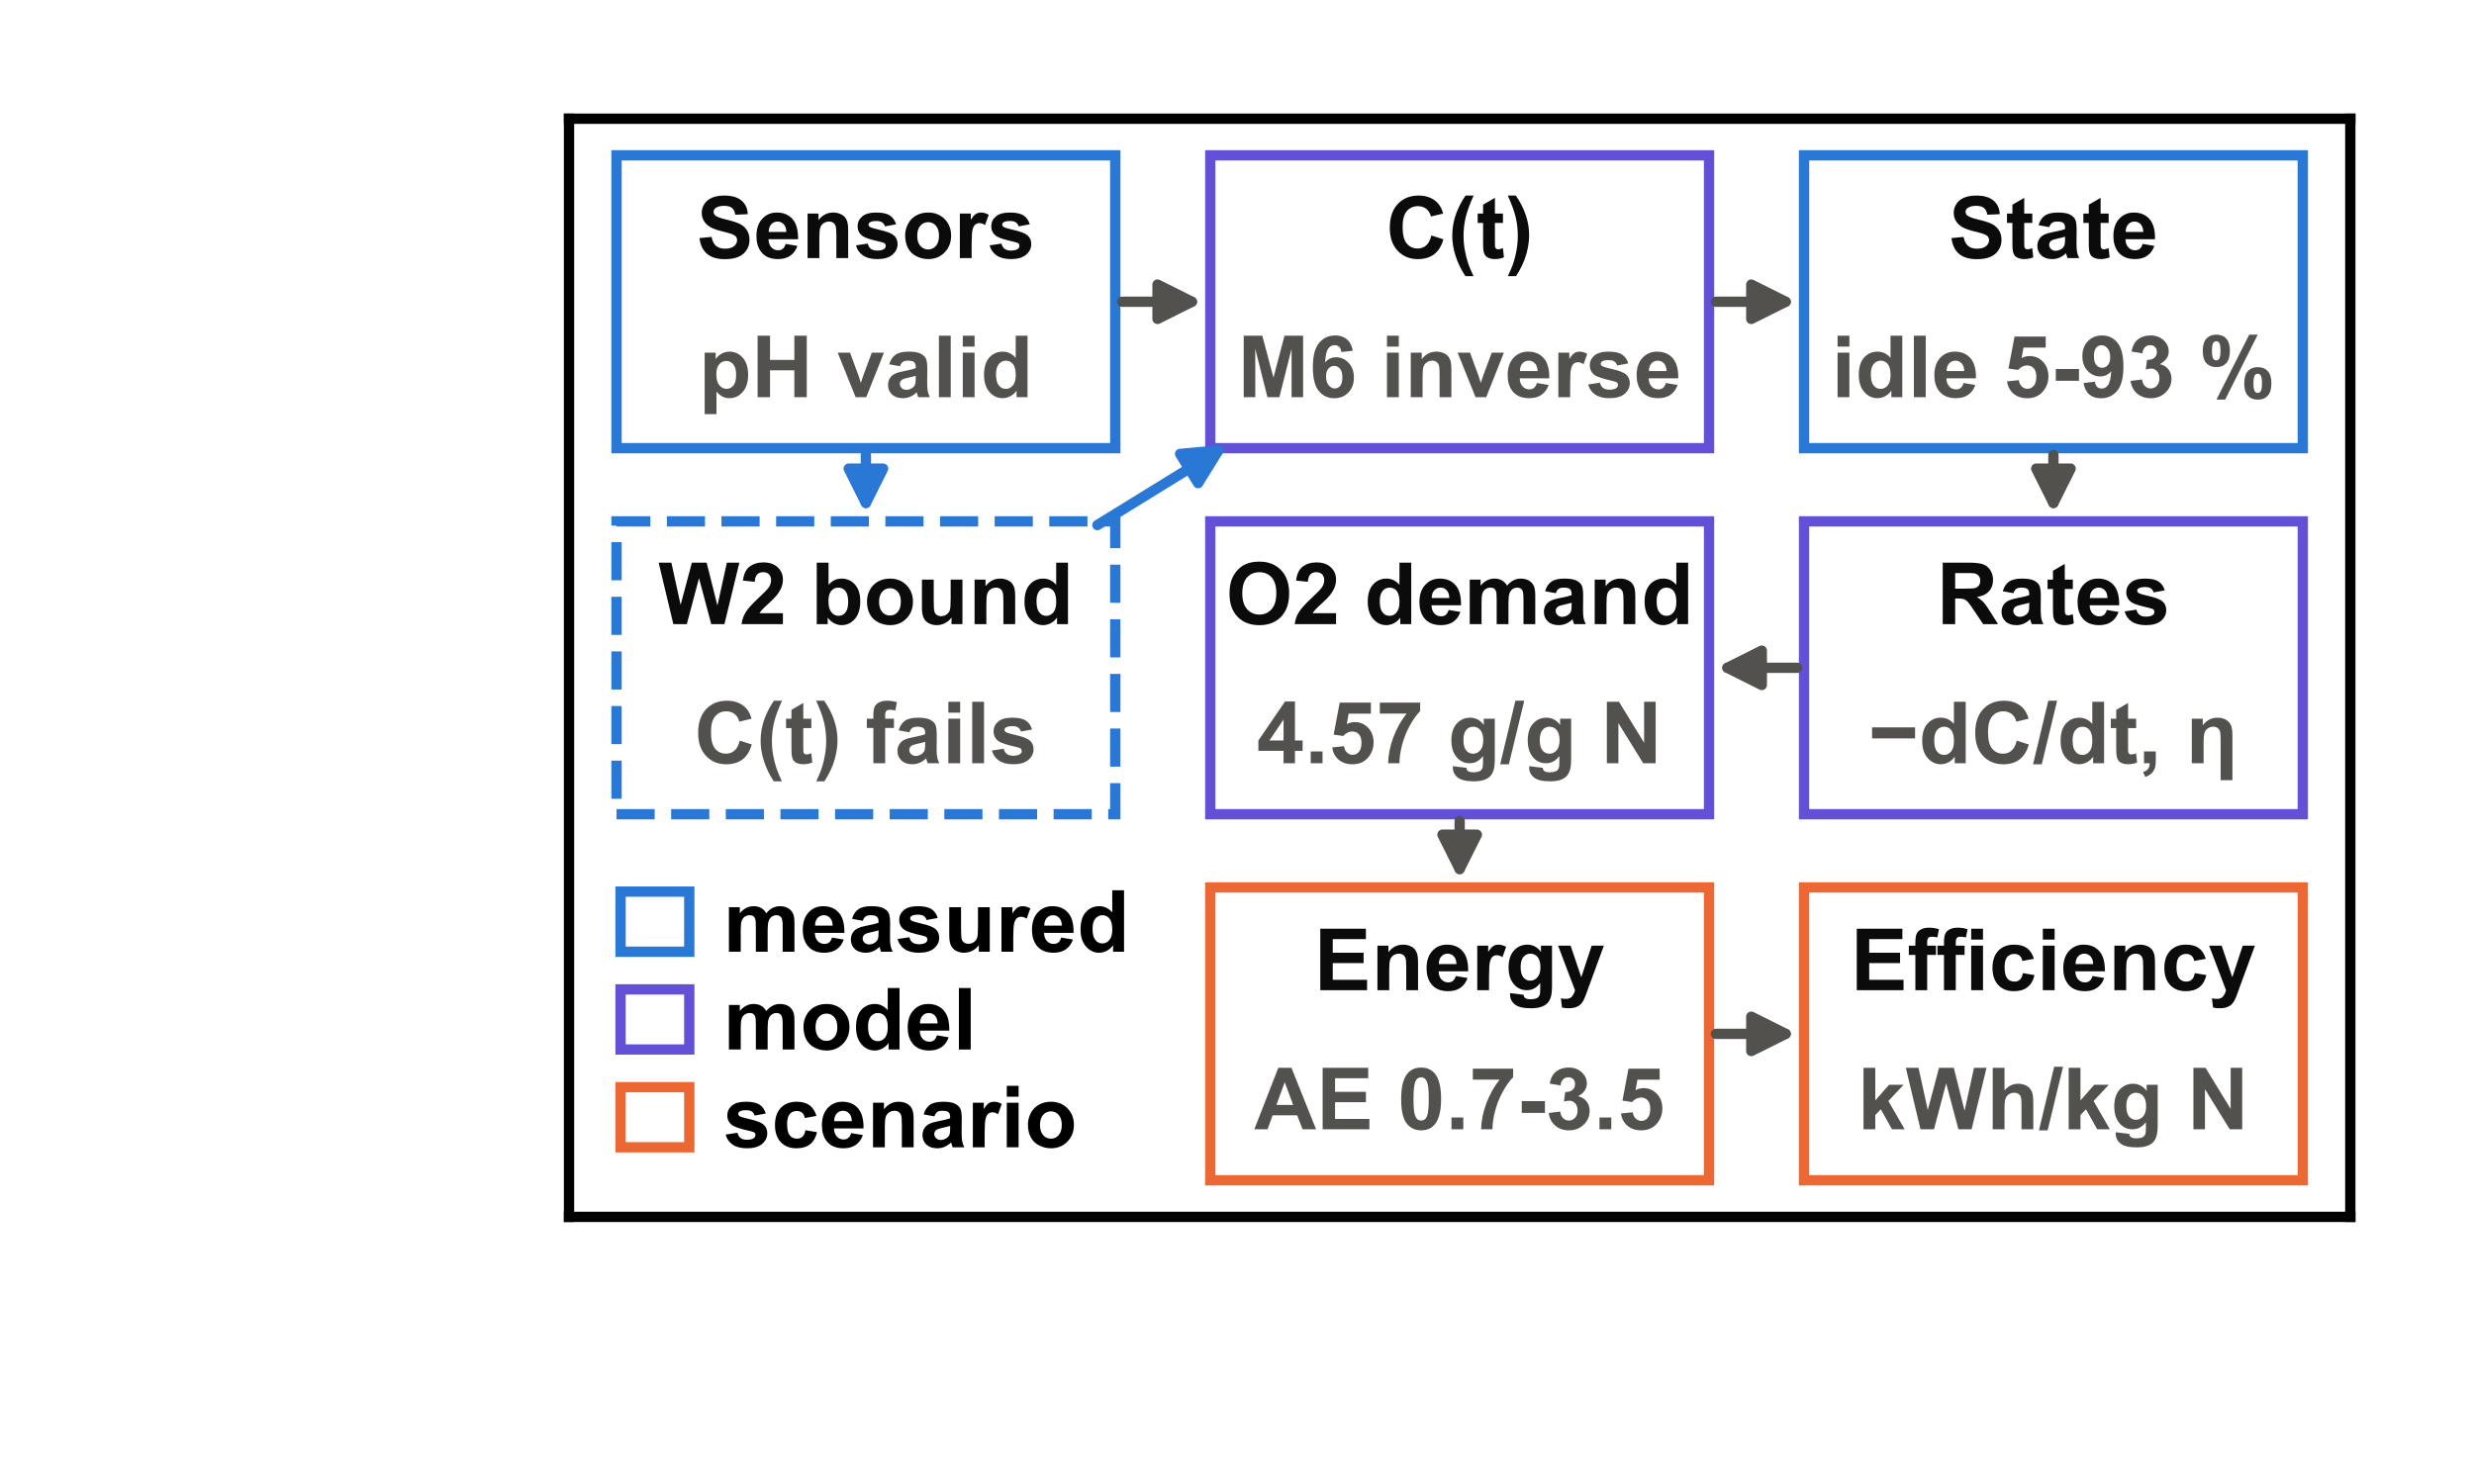
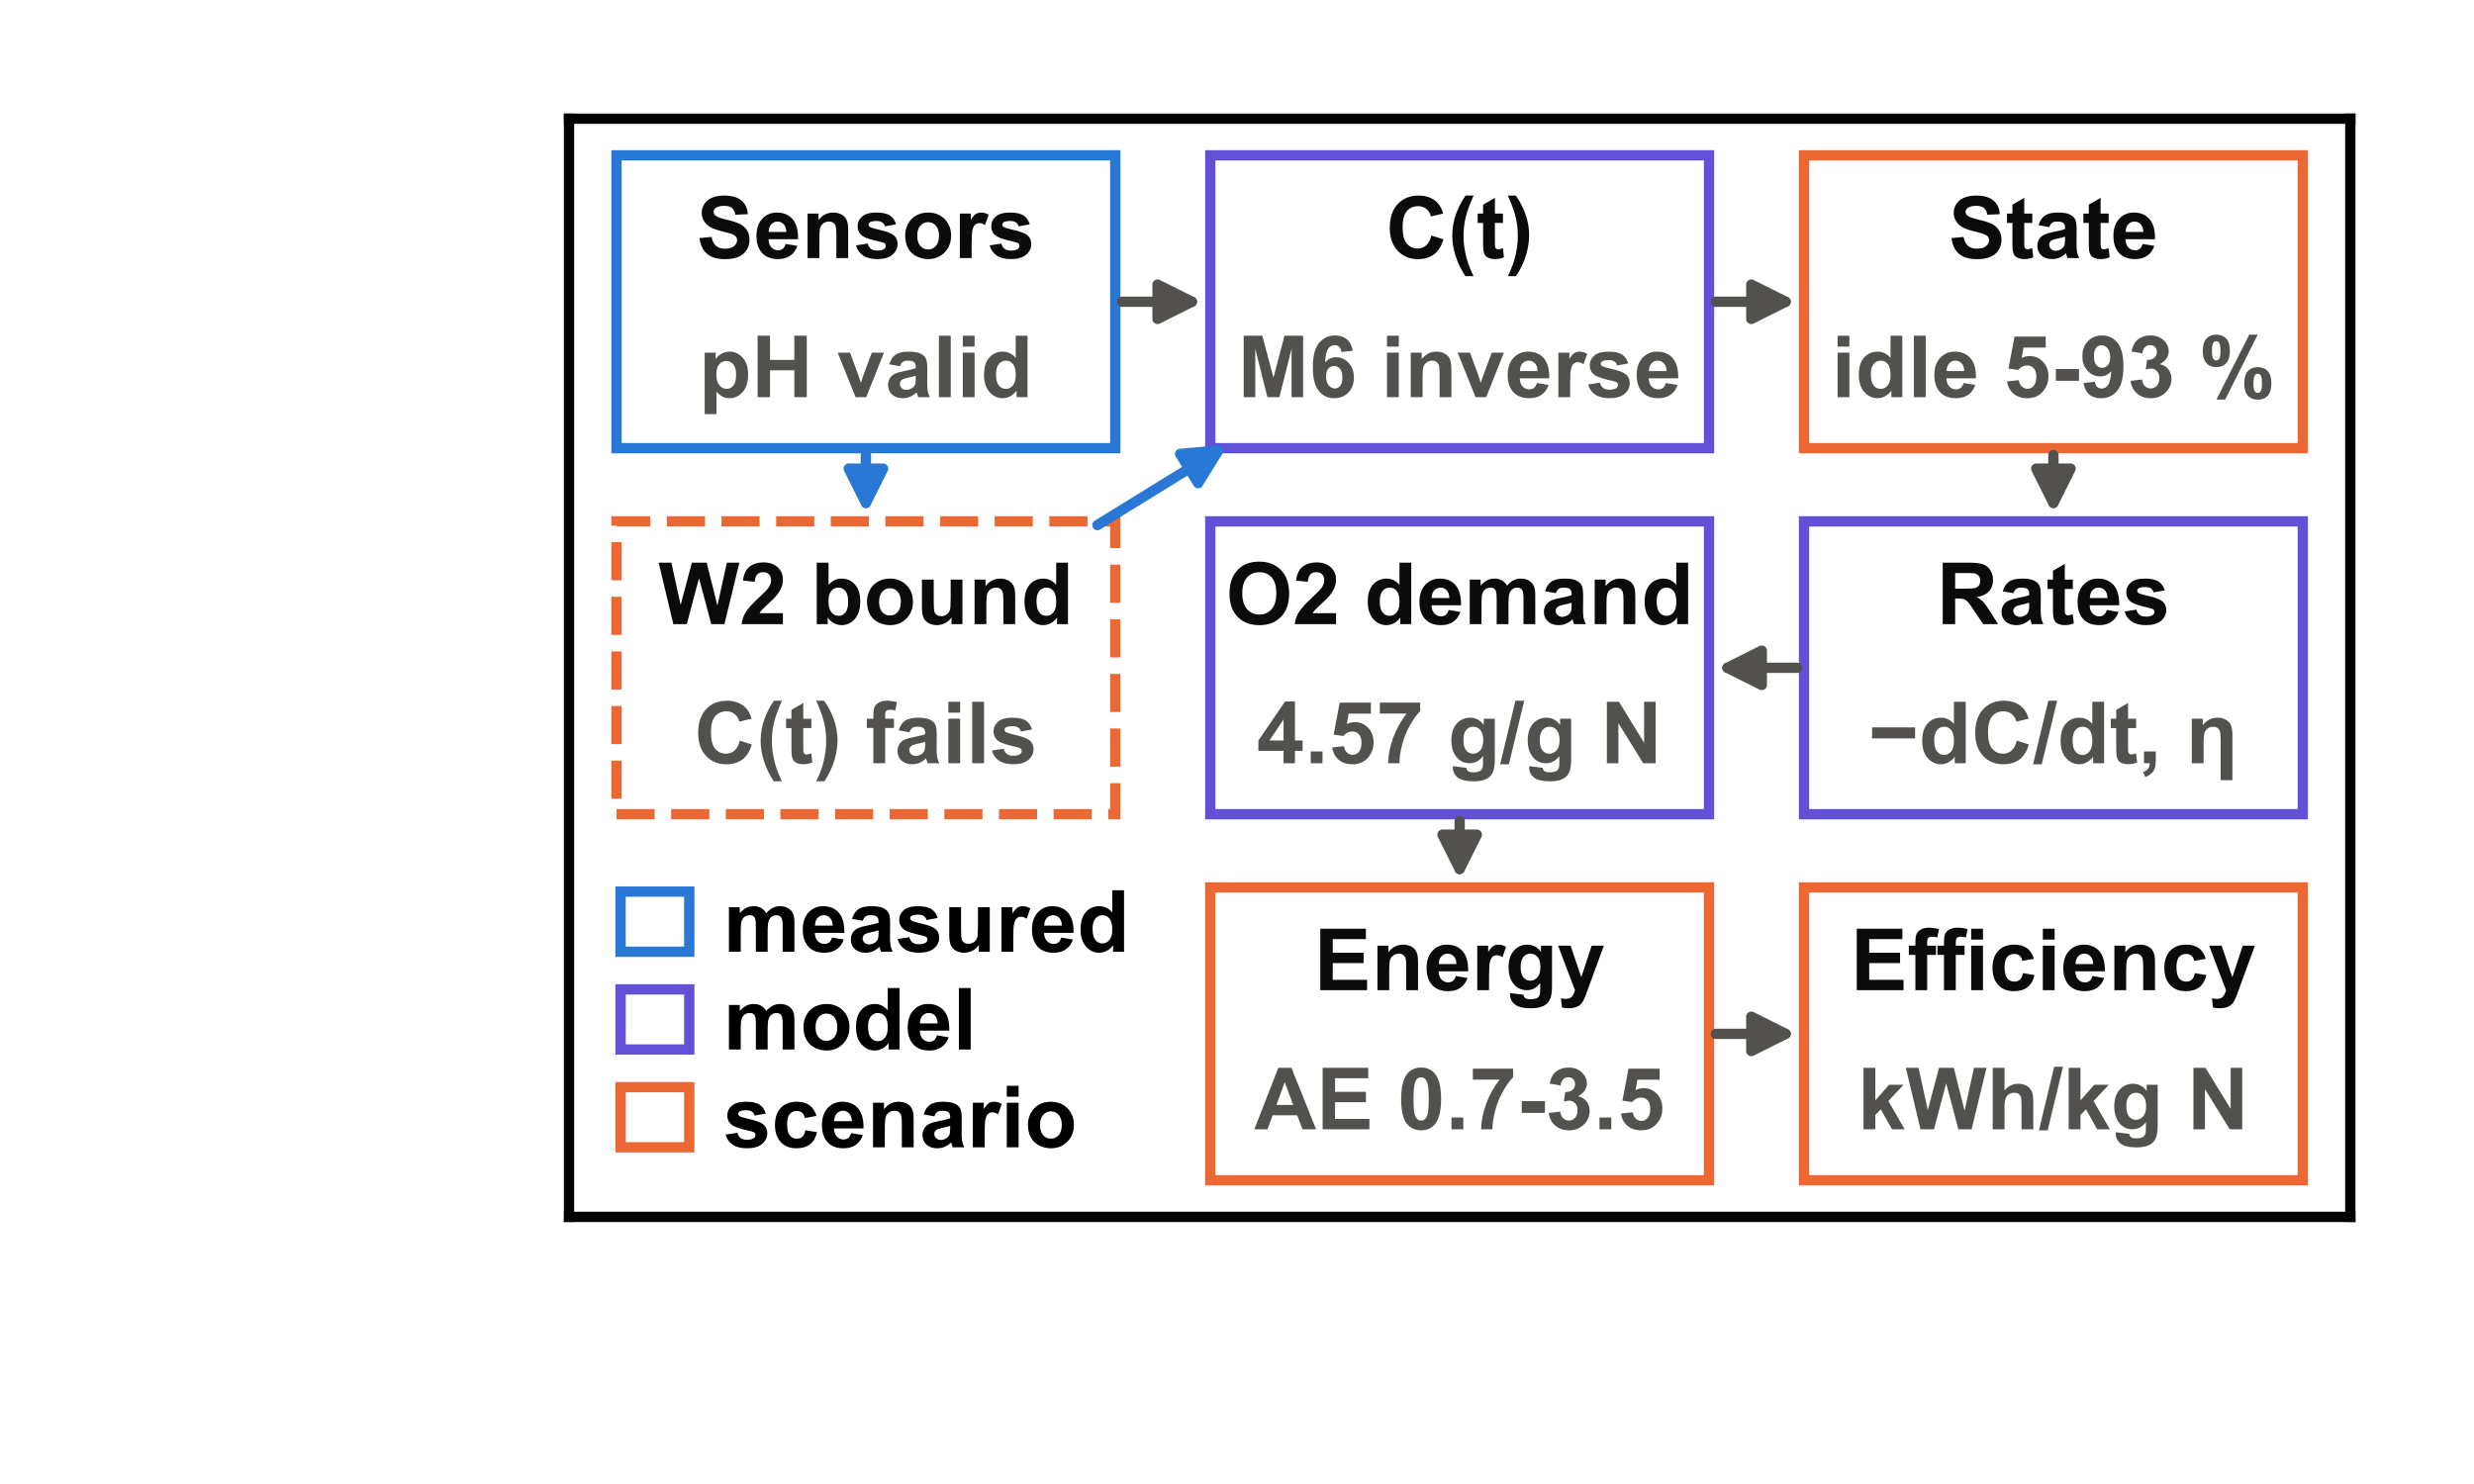
<svg xmlns="http://www.w3.org/2000/svg" xmlns:xlink="http://www.w3.org/1999/xlink" width="720pt" height="432pt" viewBox="0 0 720 432" version="1.1">
  <defs>
    <style type="text/css">*{stroke-linejoin: round; stroke-linecap: butt}</style>
  </defs>
  <g id="figure_1">
    <g id="patch_1">
      <path d="M 0 432  L 720 432  L 720 0  L 0 0  L 0 432  z " style="fill: none" />
    </g>
    <g id="axes_1">
      <g id="patch_2">
        <path d="M 165.6 354.24  L 684 354.24  L 684 34.56  L 165.6 34.56  L 165.6 354.24  z " style="fill: none" />
      </g>
      <g id="patch_3">
        <path d="M 179.424 130.464  L 324.576 130.464  L 324.576 45.216  L 179.424 45.216  L 179.424 130.464  z " clip-path="url(#p6d8c23afca)" style="fill: none; stroke: #2a78d6; stroke-width: 3; stroke-linejoin: miter" />
      </g>
      <g id="patch_4">
        <path d="M 352.224 130.464  L 497.376 130.464  L 497.376 45.216  L 352.224 45.216  L 352.224 130.464  z " clip-path="url(#p6d8c23afca)" style="fill: none; stroke: #6250d6; stroke-width: 3; stroke-linejoin: miter" />
      </g>
      <g id="patch_5">
-         <path d="M 525.024 130.464  L 670.176 130.464  L 670.176 45.216  L 525.024 45.216  L 525.024 130.464  z " clip-path="url(#p6d8c23afca)" style="fill: none; stroke: #2a78d6; stroke-width: 3; stroke-linejoin: miter" />
+         <path d="M 525.024 130.464  L 670.176 130.464  L 670.176 45.216  L 525.024 45.216  L 525.024 130.464  z " clip-path="url(#p6d8c23afca)" style="fill: none; stroke: #eb6834; stroke-width: 3; stroke-linejoin: miter" />
      </g>
      <g id="patch_6">
        <path d="M 525.024 237.024  L 670.176 237.024  L 670.176 151.776  L 525.024 151.776  L 525.024 237.024  z " clip-path="url(#p6d8c23afca)" style="fill: none; stroke: #6250d6; stroke-width: 3; stroke-linejoin: miter" />
      </g>
      <g id="patch_7">
        <path d="M 352.224 237.024  L 497.376 237.024  L 497.376 151.776  L 352.224 151.776  L 352.224 237.024  z " clip-path="url(#p6d8c23afca)" style="fill: none; stroke: #6250d6; stroke-width: 3; stroke-linejoin: miter" />
      </g>
      <g id="patch_8">
        <path d="M 352.224 343.584  L 497.376 343.584  L 497.376 258.336  L 352.224 258.336  L 352.224 343.584  z " clip-path="url(#p6d8c23afca)" style="fill: none; stroke: #eb6834; stroke-width: 3; stroke-linejoin: miter" />
      </g>
      <g id="patch_9">
        <path d="M 525.024 343.584  L 670.176 343.584  L 670.176 258.336  L 525.024 258.336  L 525.024 343.584  z " clip-path="url(#p6d8c23afca)" style="fill: none; stroke: #eb6834; stroke-width: 3; stroke-linejoin: miter" />
      </g>
      <g id="patch_10">
-         <path d="M 179.424 237.024  L 324.576 237.024  L 324.576 151.776  L 179.424 151.776  L 179.424 237.024  z " clip-path="url(#p6d8c23afca)" style="fill: none; stroke-dasharray: 11.1,4.8; stroke-dashoffset: 0; stroke: #2a78d6; stroke-width: 3; stroke-linejoin: miter" />
+         <path d="M 179.424 237.024  L 324.576 237.024  L 324.576 151.776  L 179.424 151.776  L 179.424 237.024  z " clip-path="url(#p6d8c23afca)" style="fill: none; stroke-dasharray: 11.1,4.8; stroke-dashoffset: 0; stroke: #eb6834; stroke-width: 3; stroke-linejoin: miter" />
      </g>
      <g id="matplotlib.axis_1" />
      <g id="matplotlib.axis_2" />
      <g id="patch_11">
        <path d="M 165.6 354.24  L 165.6 34.56  " style="fill: none; stroke: #000000; stroke-width: 3; stroke-linejoin: miter; stroke-linecap: square" />
      </g>
      <g id="patch_12">
        <path d="M 684 354.24  L 684 34.56  " style="fill: none; stroke: #000000; stroke-width: 3; stroke-linejoin: miter; stroke-linecap: square" />
      </g>
      <g id="patch_13">
        <path d="M 165.6 354.24  L 684 354.24  " style="fill: none; stroke: #000000; stroke-width: 3; stroke-linejoin: miter; stroke-linecap: square" />
      </g>
      <g id="patch_14">
        <path d="M 165.6 34.56  L 684 34.56  " style="fill: none; stroke: #000000; stroke-width: 3; stroke-linejoin: miter; stroke-linecap: square" />
      </g>
      <g id="text_1">
        <g style="fill: #0b0b0b" transform="translate(202.6738 75.12893) scale(0.25 -0.25)">
          <defs>
            <path id="Arial-BoldMT-36" d="M 231 1491  L 1131 1578  Q 1213 1125 1461 912  Q 1709 700 2131 700  Q 2578 700 2804 889  Q 3031 1078 3031 1331  Q 3031 1494 2936 1608  Q 2841 1722 2603 1806  Q 2441 1863 1863 2006  Q 1119 2191 819 2459  Q 397 2838 397 3381  Q 397 3731 595 4036  Q 794 4341 1167 4500  Q 1541 4659 2069 4659  Q 2931 4659 3367 4281  Q 3803 3903 3825 3272  L 2900 3231  Q 2841 3584 2645 3739  Q 2450 3894 2059 3894  Q 1656 3894 1428 3728  Q 1281 3622 1281 3444  Q 1281 3281 1419 3166  Q 1594 3019 2269 2859  Q 2944 2700 3267 2529  Q 3591 2359 3773 2064  Q 3956 1769 3956 1334  Q 3956 941 3737 597  Q 3519 253 3119 86  Q 2719 -81 2122 -81  Q 1253 -81 787 320  Q 322 722 231 1491  z " transform="scale(0.015625)" />
            <path id="Arial-BoldMT-48" d="M 2381 1056  L 3256 909  Q 3088 428 2723 176  Q 2359 -75 1813 -75  Q 947 -75 531 491  Q 203 944 203 1634  Q 203 2459 634 2926  Q 1066 3394 1725 3394  Q 2466 3394 2894 2905  Q 3322 2416 3303 1406  L 1103 1406  Q 1113 1016 1316 798  Q 1519 581 1822 581  Q 2028 581 2168 693  Q 2309 806 2381 1056  z M 2431 1944  Q 2422 2325 2234 2523  Q 2047 2722 1778 2722  Q 1491 2722 1303 2513  Q 1116 2303 1119 1944  L 2431 1944  z " transform="scale(0.015625)" />
            <path id="Arial-BoldMT-51" d="M 3478 0  L 2600 0  L 2600 1694  Q 2600 2231 2544 2389  Q 2488 2547 2361 2634  Q 2234 2722 2056 2722  Q 1828 2722 1647 2597  Q 1466 2472 1398 2265  Q 1331 2059 1331 1503  L 1331 0  L 453 0  L 453 3319  L 1269 3319  L 1269 2831  Q 1703 3394 2363 3394  Q 2653 3394 2893 3289  Q 3134 3184 3257 3021  Q 3381 2859 3429 2653  Q 3478 2447 3478 2063  L 3478 0  z " transform="scale(0.015625)" />
            <path id="Arial-BoldMT-56" d="M 150 947  L 1031 1081  Q 1088 825 1259 692  Q 1431 559 1741 559  Q 2081 559 2253 684  Q 2369 772 2369 919  Q 2369 1019 2306 1084  Q 2241 1147 2013 1200  Q 950 1434 666 1628  Q 272 1897 272 2375  Q 272 2806 612 3100  Q 953 3394 1669 3394  Q 2350 3394 2681 3172  Q 3013 2950 3138 2516  L 2309 2363  Q 2256 2556 2107 2659  Q 1959 2763 1684 2763  Q 1338 2763 1188 2666  Q 1088 2597 1088 2488  Q 1088 2394 1175 2328  Q 1294 2241 1995 2081  Q 2697 1922 2975 1691  Q 3250 1456 3250 1038  Q 3250 581 2869 253  Q 2488 -75 1741 -75  Q 1063 -75 667 200  Q 272 475 150 947  z " transform="scale(0.015625)" />
            <path id="Arial-BoldMT-52" d="M 256 1706  Q 256 2144 472 2553  Q 688 2963 1083 3178  Q 1478 3394 1966 3394  Q 2719 3394 3200 2905  Q 3681 2416 3681 1669  Q 3681 916 3195 420  Q 2709 -75 1972 -75  Q 1516 -75 1102 131  Q 688 338 472 736  Q 256 1134 256 1706  z M 1156 1659  Q 1156 1166 1390 903  Q 1625 641 1969 641  Q 2313 641 2545 903  Q 2778 1166 2778 1666  Q 2778 2153 2545 2415  Q 2313 2678 1969 2678  Q 1625 2678 1390 2415  Q 1156 2153 1156 1659  z " transform="scale(0.015625)" />
            <path id="Arial-BoldMT-55" d="M 1300 0  L 422 0  L 422 3319  L 1238 3319  L 1238 2847  Q 1447 3181 1614 3287  Q 1781 3394 1994 3394  Q 2294 3394 2572 3228  L 2300 2463  Q 2078 2606 1888 2606  Q 1703 2606 1575 2504  Q 1447 2403 1373 2137  Q 1300 1872 1300 1025  L 1300 0  z " transform="scale(0.015625)" />
          </defs>
          <use xlink:href="#Arial-BoldMT-36" />
          <use xlink:href="#Arial-BoldMT-48" transform="translate(66.70312 0)" />
          <use xlink:href="#Arial-BoldMT-51" transform="translate(122.3125 0)" />
          <use xlink:href="#Arial-BoldMT-56" transform="translate(183.3906 0)" />
          <use xlink:href="#Arial-BoldMT-52" transform="translate(239 0)" />
          <use xlink:href="#Arial-BoldMT-55" transform="translate(300.0781 0)" />
          <use xlink:href="#Arial-BoldMT-56" transform="translate(339 0)" />
        </g>
      </g>
      <g id="text_2">
        <g style="fill: #52514e" transform="translate(203.3828 115.6217) scale(0.25 -0.25)">
          <defs>
            <path id="Arial-BoldMT-53" d="M 434 3319  L 1253 3319  L 1253 2831  Q 1413 3081 1684 3237  Q 1956 3394 2288 3394  Q 2866 3394 3269 2941  Q 3672 2488 3672 1678  Q 3672 847 3265 386  Q 2859 -75 2281 -75  Q 2006 -75 1782 34  Q 1559 144 1313 409  L 1313 -1263  L 434 -1263  L 434 3319  z M 1303 1716  Q 1303 1156 1525 889  Q 1747 622 2066 622  Q 2372 622 2575 867  Q 2778 1113 2778 1672  Q 2778 2194 2568 2447  Q 2359 2700 2050 2700  Q 1728 2700 1515 2451  Q 1303 2203 1303 1716  z " transform="scale(0.015625)" />
            <path id="Arial-BoldMT-2b" d="M 469 0  L 469 4581  L 1394 4581  L 1394 2778  L 3206 2778  L 3206 4581  L 4131 4581  L 4131 0  L 3206 0  L 3206 2003  L 1394 2003  L 1394 0  L 469 0  z " transform="scale(0.015625)" />
            <path id="Arial-BoldMT-3" transform="scale(0.015625)" />
            <path id="Arial-BoldMT-59" d="M 1372 0  L 34 3319  L 956 3319  L 1581 1625  L 1763 1059  Q 1834 1275 1853 1344  Q 1897 1484 1947 1625  L 2578 3319  L 3481 3319  L 2163 0  L 1372 0  z " transform="scale(0.015625)" />
            <path id="Arial-BoldMT-44" d="M 1116 2306  L 319 2450  Q 453 2931 781 3162  Q 1109 3394 1756 3394  Q 2344 3394 2631 3255  Q 2919 3116 3036 2902  Q 3153 2688 3153 2116  L 3144 1091  Q 3144 653 3186 445  Q 3228 238 3344 0  L 2475 0  Q 2441 88 2391 259  Q 2369 338 2359 363  Q 2134 144 1878 34  Q 1622 -75 1331 -75  Q 819 -75 523 203  Q 228 481 228 906  Q 228 1188 362 1408  Q 497 1628 739 1745  Q 981 1863 1438 1950  Q 2053 2066 2291 2166  L 2291 2253  Q 2291 2506 2166 2614  Q 2041 2722 1694 2722  Q 1459 2722 1328 2630  Q 1197 2538 1116 2306  z M 2291 1594  Q 2122 1538 1756 1459  Q 1391 1381 1278 1306  Q 1106 1184 1106 997  Q 1106 813 1243 678  Q 1381 544 1594 544  Q 1831 544 2047 700  Q 2206 819 2256 991  Q 2291 1103 2291 1419  L 2291 1594  z " transform="scale(0.015625)" />
            <path id="Arial-BoldMT-4f" d="M 459 0  L 459 4581  L 1338 4581  L 1338 0  L 459 0  z " transform="scale(0.015625)" />
            <path id="Arial-BoldMT-4c" d="M 459 3769  L 459 4581  L 1338 4581  L 1338 3769  L 459 3769  z M 459 0  L 459 3319  L 1338 3319  L 1338 0  L 459 0  z " transform="scale(0.015625)" />
            <path id="Arial-BoldMT-47" d="M 3503 0  L 2688 0  L 2688 488  Q 2484 203 2207 64  Q 1931 -75 1650 -75  Q 1078 -75 670 386  Q 263 847 263 1672  Q 263 2516 659 2955  Q 1056 3394 1663 3394  Q 2219 3394 2625 2931  L 2625 4581  L 3503 4581  L 3503 0  z M 1159 1731  Q 1159 1200 1306 963  Q 1519 619 1900 619  Q 2203 619 2415 876  Q 2628 1134 2628 1647  Q 2628 2219 2422 2470  Q 2216 2722 1894 2722  Q 1581 2722 1370 2473  Q 1159 2225 1159 1731  z " transform="scale(0.015625)" />
          </defs>
          <use xlink:href="#Arial-BoldMT-53" />
          <use xlink:href="#Arial-BoldMT-2b" transform="translate(61.07812 0)" />
          <use xlink:href="#Arial-BoldMT-3" transform="translate(133.2969 0)" />
          <use xlink:href="#Arial-BoldMT-59" transform="translate(161.0781 0)" />
          <use xlink:href="#Arial-BoldMT-44" transform="translate(216.6875 0)" />
          <use xlink:href="#Arial-BoldMT-4f" transform="translate(272.2969 0)" />
          <use xlink:href="#Arial-BoldMT-4c" transform="translate(300.0781 0)" />
          <use xlink:href="#Arial-BoldMT-47" transform="translate(327.8594 0)" />
        </g>
      </g>
      <g id="text_3">
        <g style="fill: #0b0b0b" transform="translate(403.2863 75.12868) scale(0.25 -0.25)">
          <defs>
            <path id="Arial-BoldMT-26" d="M 3397 1684  L 4294 1400  Q 4088 650 3608 286  Q 3128 -78 2391 -78  Q 1478 -78 890 545  Q 303 1169 303 2250  Q 303 3394 893 4026  Q 1484 4659 2447 4659  Q 3288 4659 3813 4163  Q 4125 3869 4281 3319  L 3366 3100  Q 3284 3456 3026 3662  Q 2769 3869 2400 3869  Q 1891 3869 1573 3503  Q 1256 3138 1256 2319  Q 1256 1450 1568 1081  Q 1881 713 2381 713  Q 2750 713 3015 947  Q 3281 1181 3397 1684  z " transform="scale(0.015625)" />
            <path id="Arial-BoldMT-b" d="M 1916 -1347  L 1313 -1347  Q 834 -625 584 153  Q 334 931 334 1659  Q 334 2563 644 3369  Q 913 4069 1325 4659  L 1925 4659  Q 1497 3713 1336 3048  Q 1175 2384 1175 1641  Q 1175 1128 1270 590  Q 1366 53 1531 -431  Q 1641 -750 1916 -1347  z " transform="scale(0.015625)" />
            <path id="Arial-BoldMT-57" d="M 1981 3319  L 1981 2619  L 1381 2619  L 1381 1281  Q 1381 875 1398 808  Q 1416 741 1477 697  Q 1538 653 1625 653  Q 1747 653 1978 738  L 2053 56  Q 1747 -75 1359 -75  Q 1122 -75 931 4  Q 741 84 652 211  Q 563 338 528 553  Q 500 706 500 1172  L 500 2619  L 97 2619  L 97 3319  L 500 3319  L 500 3978  L 1381 4491  L 1381 3319  L 1981 3319  z " transform="scale(0.015625)" />
            <path id="Arial-BoldMT-c" d="M 216 -1347  Q 475 -791 581 -494  Q 688 -197 778 190  Q 869 578 912 926  Q 956 1275 956 1641  Q 956 2384 797 3048  Q 638 3713 209 4659  L 806 4659  Q 1278 3988 1539 3234  Q 1800 2481 1800 1706  Q 1800 1053 1594 306  Q 1359 -531 822 -1347  L 216 -1347  z " transform="scale(0.015625)" />
          </defs>
          <use xlink:href="#Arial-BoldMT-26" />
          <use xlink:href="#Arial-BoldMT-b" transform="translate(72.21875 0)" />
          <use xlink:href="#Arial-BoldMT-57" transform="translate(105.5156 0)" />
          <use xlink:href="#Arial-BoldMT-c" transform="translate(138.8125 0)" />
        </g>
      </g>
      <g id="text_4">
        <g style="fill: #52514e" transform="translate(360.1867 115.6217) scale(0.25 -0.25)">
          <defs>
            <path id="Arial-BoldMT-30" d="M 453 0  L 453 4581  L 1838 4581  L 2669 1456  L 3491 4581  L 4878 4581  L 4878 0  L 4019 0  L 4019 3606  L 3109 0  L 2219 0  L 1313 3606  L 1313 0  L 453 0  z " transform="scale(0.015625)" />
            <path id="Arial-BoldMT-19" d="M 3247 3459  L 2397 3366  Q 2366 3628 2234 3753  Q 2103 3878 1894 3878  Q 1616 3878 1423 3628  Q 1231 3378 1181 2588  Q 1509 2975 1997 2975  Q 2547 2975 2939 2556  Q 3331 2138 3331 1475  Q 3331 772 2918 347  Q 2506 -78 1859 -78  Q 1166 -78 719 461  Q 272 1000 272 2228  Q 272 3488 737 4044  Q 1203 4600 1947 4600  Q 2469 4600 2811 4308  Q 3153 4016 3247 3459  z M 1256 1544  Q 1256 1116 1453 883  Q 1650 650 1903 650  Q 2147 650 2309 840  Q 2472 1031 2472 1466  Q 2472 1913 2297 2120  Q 2122 2328 1859 2328  Q 1606 2328 1431 2129  Q 1256 1931 1256 1544  z " transform="scale(0.015625)" />
          </defs>
          <use xlink:href="#Arial-BoldMT-30" />
          <use xlink:href="#Arial-BoldMT-19" transform="translate(83.29688 0)" />
          <use xlink:href="#Arial-BoldMT-3" transform="translate(138.9062 0)" />
          <use xlink:href="#Arial-BoldMT-4c" transform="translate(166.6875 0)" />
          <use xlink:href="#Arial-BoldMT-51" transform="translate(194.4688 0)" />
          <use xlink:href="#Arial-BoldMT-59" transform="translate(255.5469 0)" />
          <use xlink:href="#Arial-BoldMT-48" transform="translate(311.1562 0)" />
          <use xlink:href="#Arial-BoldMT-55" transform="translate(366.7656 0)" />
          <use xlink:href="#Arial-BoldMT-56" transform="translate(405.6875 0)" />
          <use xlink:href="#Arial-BoldMT-48" transform="translate(461.2969 0)" />
        </g>
      </g>
      <g id="text_5">
        <g style="fill: #0b0b0b" transform="translate(567.0355 75.12893) scale(0.25 -0.25)">
          <use xlink:href="#Arial-BoldMT-36" />
          <use xlink:href="#Arial-BoldMT-57" transform="translate(66.70312 0)" />
          <use xlink:href="#Arial-BoldMT-44" transform="translate(100 0)" />
          <use xlink:href="#Arial-BoldMT-57" transform="translate(155.6094 0)" />
          <use xlink:href="#Arial-BoldMT-48" transform="translate(188.9062 0)" />
        </g>
      </g>
      <g id="text_6">
        <g style="fill: #52514e" transform="translate(532.9926 115.6217) scale(0.25 -0.25)">
          <defs>
            <path id="Arial-BoldMT-18" d="M 284 1178  L 1159 1269  Q 1197 972 1381 798  Q 1566 625 1806 625  Q 2081 625 2272 848  Q 2463 1072 2463 1522  Q 2463 1944 2273 2155  Q 2084 2366 1781 2366  Q 1403 2366 1103 2031  L 391 2134  L 841 4519  L 3163 4519  L 3163 3697  L 1506 3697  L 1369 2919  Q 1663 3066 1969 3066  Q 2553 3066 2959 2641  Q 3366 2216 3366 1538  Q 3366 972 3038 528  Q 2591 -78 1797 -78  Q 1163 -78 763 262  Q 363 603 284 1178  z " transform="scale(0.015625)" />
            <path id="Arial-BoldMT-10" d="M 359 1222  L 359 2100  L 2084 2100  L 2084 1222  L 359 1222  z " transform="scale(0.015625)" />
            <path id="Arial-BoldMT-1c" d="M 291 1059  L 1141 1153  Q 1172 894 1303 769  Q 1434 644 1650 644  Q 1922 644 2112 894  Q 2303 1144 2356 1931  Q 2025 1547 1528 1547  Q 988 1547 595 1964  Q 203 2381 203 3050  Q 203 3747 617 4173  Q 1031 4600 1672 4600  Q 2369 4600 2816 4061  Q 3263 3522 3263 2288  Q 3263 1031 2797 475  Q 2331 -81 1584 -81  Q 1047 -81 715 205  Q 384 491 291 1059  z M 2278 2978  Q 2278 3403 2083 3637  Q 1888 3872 1631 3872  Q 1388 3872 1227 3680  Q 1066 3488 1066 3050  Q 1066 2606 1241 2398  Q 1416 2191 1678 2191  Q 1931 2191 2104 2391  Q 2278 2591 2278 2978  z " transform="scale(0.015625)" />
            <path id="Arial-BoldMT-16" d="M 241 1216  L 1091 1319  Q 1131 994 1309 822  Q 1488 650 1741 650  Q 2013 650 2198 856  Q 2384 1063 2384 1413  Q 2384 1744 2206 1937  Q 2028 2131 1772 2131  Q 1603 2131 1369 2066  L 1466 2781  Q 1822 2772 2009 2936  Q 2197 3100 2197 3372  Q 2197 3603 2059 3740  Q 1922 3878 1694 3878  Q 1469 3878 1309 3722  Q 1150 3566 1116 3266  L 306 3403  Q 391 3819 561 4067  Q 731 4316 1036 4458  Q 1341 4600 1719 4600  Q 2366 4600 2756 4188  Q 3078 3850 3078 3425  Q 3078 2822 2419 2463  Q 2813 2378 3048 2084  Q 3284 1791 3284 1375  Q 3284 772 2843 347  Q 2403 -78 1747 -78  Q 1125 -78 715 280  Q 306 638 241 1216  z " transform="scale(0.015625)" />
            <path id="Arial-BoldMT-8" d="M 278 3450  Q 278 4066 548 4362  Q 819 4659 1281 4659  Q 1759 4659 2029 4364  Q 2300 4069 2300 3450  Q 2300 2834 2029 2537  Q 1759 2241 1297 2241  Q 819 2241 548 2536  Q 278 2831 278 3450  z M 963 3456  Q 963 3009 1066 2856  Q 1144 2744 1281 2744  Q 1422 2744 1500 2856  Q 1600 3009 1600 3456  Q 1600 3903 1500 4053  Q 1422 4169 1281 4169  Q 1144 4169 1066 4056  Q 963 3903 963 3456  z M 1950 -175  L 1300 -175  L 3741 4659  L 4372 4659  L 1950 -175  z M 3369 1028  Q 3369 1644 3639 1941  Q 3909 2238 4378 2238  Q 4850 2238 5120 1941  Q 5391 1644 5391 1028  Q 5391 409 5120 112  Q 4850 -184 4388 -184  Q 3909 -184 3639 112  Q 3369 409 3369 1028  z M 4053 1031  Q 4053 584 4156 434  Q 4234 319 4372 319  Q 4513 319 4588 431  Q 4691 584 4691 1031  Q 4691 1478 4591 1631  Q 4513 1744 4372 1744  Q 4231 1744 4156 1631  Q 4053 1478 4053 1031  z " transform="scale(0.015625)" />
          </defs>
          <use xlink:href="#Arial-BoldMT-4c" />
          <use xlink:href="#Arial-BoldMT-47" transform="translate(27.78125 0)" />
          <use xlink:href="#Arial-BoldMT-4f" transform="translate(88.85938 0)" />
          <use xlink:href="#Arial-BoldMT-48" transform="translate(116.6406 0)" />
          <use xlink:href="#Arial-BoldMT-3" transform="translate(172.25 0)" />
          <use xlink:href="#Arial-BoldMT-18" transform="translate(200.0312 0)" />
          <use xlink:href="#Arial-BoldMT-10" transform="translate(255.6406 0)" />
          <use xlink:href="#Arial-BoldMT-1c" transform="translate(288.9375 0)" />
          <use xlink:href="#Arial-BoldMT-16" transform="translate(344.5469 0)" />
          <use xlink:href="#Arial-BoldMT-3" transform="translate(400.1562 0)" />
          <use xlink:href="#Arial-BoldMT-8" transform="translate(427.9375 0)" />
        </g>
      </g>
      <g id="text_7">
        <g style="fill: #0b0b0b" transform="translate(563.557 181.6889) scale(0.25 -0.25)">
          <defs>
            <path id="Arial-BoldMT-35" d="M 469 0  L 469 4581  L 2416 4581  Q 3150 4581 3483 4457  Q 3816 4334 4016 4018  Q 4216 3703 4216 3297  Q 4216 2781 3912 2445  Q 3609 2109 3006 2022  Q 3306 1847 3501 1637  Q 3697 1428 4028 894  L 4588 0  L 3481 0  L 2813 997  Q 2456 1531 2325 1670  Q 2194 1809 2047 1861  Q 1900 1913 1581 1913  L 1394 1913  L 1394 0  L 469 0  z M 1394 2644  L 2078 2644  Q 2744 2644 2909 2700  Q 3075 2756 3169 2893  Q 3263 3031 3263 3238  Q 3263 3469 3139 3611  Q 3016 3753 2791 3791  Q 2678 3806 2116 3806  L 1394 3806  L 1394 2644  z " transform="scale(0.015625)" />
          </defs>
          <use xlink:href="#Arial-BoldMT-35" />
          <use xlink:href="#Arial-BoldMT-44" transform="translate(72.21875 0)" />
          <use xlink:href="#Arial-BoldMT-57" transform="translate(127.8281 0)" />
          <use xlink:href="#Arial-BoldMT-48" transform="translate(161.125 0)" />
          <use xlink:href="#Arial-BoldMT-56" transform="translate(216.7344 0)" />
        </g>
      </g>
      <g id="text_8">
        <g style="fill: #52514e" transform="translate(543.7875 222.1817) scale(0.25 -0.25)">
          <defs>
            <path id="Arial-BoldMT-ed" d="M 266 1850  L 266 2672  L 3469 2672  L 3469 1850  L 266 1850  z " transform="scale(0.015625)" />
            <path id="Arial-BoldMT-12" d="M -9 -78  L 1125 4659  L 1784 4659  L 638 -78  L -9 -78  z " transform="scale(0.015625)" />
            <path id="Arial-BoldMT-f" d="M 438 878  L 1316 878  L 1316 250  Q 1316 -131 1250 -351  Q 1184 -572 1001 -747  Q 819 -922 538 -1022  L 366 -659  Q 631 -572 743 -419  Q 856 -266 863 0  L 438 0  L 438 878  z " transform="scale(0.015625)" />
            <path id="Arial-BoldMT-218" d="M 3469 -1263  L 2591 -1263  L 2591 1694  Q 2591 2138 2555 2317  Q 2519 2497 2386 2609  Q 2253 2722 2047 2722  Q 1800 2722 1615 2581  Q 1431 2441 1376 2220  Q 1322 2000 1322 1503  L 1322 0  L 444 0  L 444 3319  L 1259 3319  L 1259 2831  Q 1694 3394 2356 3394  Q 2741 3394 3006 3228  Q 3272 3063 3370 2806  Q 3469 2550 3469 2063  L 3469 -1263  z " transform="scale(0.015625)" />
          </defs>
          <use xlink:href="#Arial-BoldMT-ed" />
          <use xlink:href="#Arial-BoldMT-47" transform="translate(58.40625 0)" />
          <use xlink:href="#Arial-BoldMT-26" transform="translate(119.4844 0)" />
          <use xlink:href="#Arial-BoldMT-12" transform="translate(191.7031 0)" />
          <use xlink:href="#Arial-BoldMT-47" transform="translate(219.4844 0)" />
          <use xlink:href="#Arial-BoldMT-57" transform="translate(280.5625 0)" />
          <use xlink:href="#Arial-BoldMT-f" transform="translate(313.8594 0)" />
          <use xlink:href="#Arial-BoldMT-3" transform="translate(341.6406 0)" />
          <use xlink:href="#Arial-BoldMT-218" transform="translate(369.4219 0)" />
        </g>
      </g>
      <g id="text_9">
        <g style="fill: #0b0b0b" transform="translate(356.7316 181.6889) scale(0.25 -0.25)">
          <defs>
            <path id="Arial-BoldMT-32" d="M 278 2263  Q 278 2963 488 3438  Q 644 3788 914 4066  Q 1184 4344 1506 4478  Q 1934 4659 2494 4659  Q 3506 4659 4114 4031  Q 4722 3403 4722 2284  Q 4722 1175 4119 548  Q 3516 -78 2506 -78  Q 1484 -78 881 545  Q 278 1169 278 2263  z M 1231 2294  Q 1231 1516 1590 1114  Q 1950 713 2503 713  Q 3056 713 3411 1111  Q 3766 1509 3766 2306  Q 3766 3094 3420 3481  Q 3075 3869 2503 3869  Q 1931 3869 1581 3476  Q 1231 3084 1231 2294  z " transform="scale(0.015625)" />
            <path id="Arial-BoldMT-15" d="M 3238 816  L 3238 0  L 159 0  Q 209 463 459 877  Q 709 1291 1447 1975  Q 2041 2528 2175 2725  Q 2356 2997 2356 3263  Q 2356 3556 2198 3714  Q 2041 3872 1763 3872  Q 1488 3872 1325 3706  Q 1163 3541 1138 3156  L 263 3244  Q 341 3969 753 4284  Q 1166 4600 1784 4600  Q 2463 4600 2850 4234  Q 3238 3869 3238 3325  Q 3238 3016 3127 2736  Q 3016 2456 2775 2150  Q 2616 1947 2200 1565  Q 1784 1184 1673 1059  Q 1563 934 1494 816  L 3238 816  z " transform="scale(0.015625)" />
            <path id="Arial-BoldMT-50" d="M 394 3319  L 1203 3319  L 1203 2866  Q 1638 3394 2238 3394  Q 2556 3394 2790 3262  Q 3025 3131 3175 2866  Q 3394 3131 3647 3262  Q 3900 3394 4188 3394  Q 4553 3394 4806 3245  Q 5059 3097 5184 2809  Q 5275 2597 5275 2122  L 5275 0  L 4397 0  L 4397 1897  Q 4397 2391 4306 2534  Q 4184 2722 3931 2722  Q 3747 2722 3584 2609  Q 3422 2497 3350 2280  Q 3278 2063 3278 1594  L 3278 0  L 2400 0  L 2400 1819  Q 2400 2303 2353 2443  Q 2306 2584 2207 2653  Q 2109 2722 1941 2722  Q 1738 2722 1575 2612  Q 1413 2503 1342 2297  Q 1272 2091 1272 1613  L 1272 0  L 394 0  L 394 3319  z " transform="scale(0.015625)" />
          </defs>
          <use xlink:href="#Arial-BoldMT-32" />
          <use xlink:href="#Arial-BoldMT-15" transform="translate(77.78125 0)" />
          <use xlink:href="#Arial-BoldMT-3" transform="translate(133.3906 0)" />
          <use xlink:href="#Arial-BoldMT-47" transform="translate(161.1719 0)" />
          <use xlink:href="#Arial-BoldMT-48" transform="translate(222.25 0)" />
          <use xlink:href="#Arial-BoldMT-50" transform="translate(277.8594 0)" />
          <use xlink:href="#Arial-BoldMT-44" transform="translate(366.7812 0)" />
          <use xlink:href="#Arial-BoldMT-51" transform="translate(422.3906 0)" />
          <use xlink:href="#Arial-BoldMT-47" transform="translate(483.4688 0)" />
        </g>
      </g>
      <g id="text_10">
        <g style="fill: #52514e" transform="translate(365.759 222.1815) scale(0.25 -0.25)">
          <defs>
            <path id="Arial-BoldMT-17" d="M 1994 0  L 1994 922  L 119 922  L 119 1691  L 2106 4600  L 2844 4600  L 2844 1694  L 3413 1694  L 3413 922  L 2844 922  L 2844 0  L 1994 0  z M 1994 1694  L 1994 3259  L 941 1694  L 1994 1694  z " transform="scale(0.015625)" />
            <path id="Arial-BoldMT-11" d="M 459 0  L 459 878  L 1338 878  L 1338 0  L 459 0  z " transform="scale(0.015625)" />
            <path id="Arial-BoldMT-1a" d="M 272 3703  L 272 4519  L 3275 4519  L 3275 3881  Q 2903 3516 2518 2831  Q 2134 2147 1932 1376  Q 1731 606 1734 0  L 888 0  Q 909 950 1279 1937  Q 1650 2925 2269 3703  L 272 3703  z " transform="scale(0.015625)" />
            <path id="Arial-BoldMT-4a" d="M 378 -219  L 1381 -341  Q 1406 -516 1497 -581  Q 1622 -675 1891 -675  Q 2234 -675 2406 -572  Q 2522 -503 2581 -350  Q 2622 -241 2622 53  L 2622 538  Q 2228 0 1628 0  Q 959 0 569 566  Q 263 1013 263 1678  Q 263 2513 664 2953  Q 1066 3394 1663 3394  Q 2278 3394 2678 2853  L 2678 3319  L 3500 3319  L 3500 341  Q 3500 -247 3403 -537  Q 3306 -828 3131 -993  Q 2956 -1159 2664 -1253  Q 2372 -1347 1925 -1347  Q 1081 -1347 728 -1058  Q 375 -769 375 -325  Q 375 -281 378 -219  z M 1163 1728  Q 1163 1200 1367 954  Q 1572 709 1872 709  Q 2194 709 2416 961  Q 2638 1213 2638 1706  Q 2638 2222 2425 2472  Q 2213 2722 1888 2722  Q 1572 2722 1367 2476  Q 1163 2231 1163 1728  z " transform="scale(0.015625)" />
            <path id="Arial-BoldMT-31" d="M 475 0  L 475 4581  L 1375 4581  L 3250 1522  L 3250 4581  L 4109 4581  L 4109 0  L 3181 0  L 1334 2988  L 1334 0  L 475 0  z " transform="scale(0.015625)" />
          </defs>
          <use xlink:href="#Arial-BoldMT-17" />
          <use xlink:href="#Arial-BoldMT-11" transform="translate(55.60938 0)" />
          <use xlink:href="#Arial-BoldMT-18" transform="translate(83.39062 0)" />
          <use xlink:href="#Arial-BoldMT-1a" transform="translate(139 0)" />
          <use xlink:href="#Arial-BoldMT-3" transform="translate(194.6094 0)" />
          <use xlink:href="#Arial-BoldMT-4a" transform="translate(222.3906 0)" />
          <use xlink:href="#Arial-BoldMT-12" transform="translate(283.4688 0)" />
          <use xlink:href="#Arial-BoldMT-4a" transform="translate(311.25 0)" />
          <use xlink:href="#Arial-BoldMT-3" transform="translate(372.3281 0)" />
          <use xlink:href="#Arial-BoldMT-31" transform="translate(400.1094 0)" />
        </g>
      </g>
      <g id="text_11">
        <g style="fill: #0b0b0b" transform="translate(382.425 288.2487) scale(0.25 -0.25)">
          <defs>
            <path id="Arial-BoldMT-28" d="M 466 0  L 466 4581  L 3863 4581  L 3863 3806  L 1391 3806  L 1391 2791  L 3691 2791  L 3691 2019  L 1391 2019  L 1391 772  L 3950 772  L 3950 0  L 466 0  z " transform="scale(0.015625)" />
            <path id="Arial-BoldMT-5c" d="M 44 3319  L 978 3319  L 1772 963  L 2547 3319  L 3456 3319  L 2284 125  L 2075 -453  Q 1959 -744 1854 -897  Q 1750 -1050 1614 -1145  Q 1478 -1241 1279 -1294  Q 1081 -1347 831 -1347  Q 578 -1347 334 -1294  L 256 -606  Q 463 -647 628 -647  Q 934 -647 1081 -467  Q 1228 -288 1306 -9  L 44 3319  z " transform="scale(0.015625)" />
          </defs>
          <use xlink:href="#Arial-BoldMT-28" />
          <use xlink:href="#Arial-BoldMT-51" transform="translate(66.70312 0)" />
          <use xlink:href="#Arial-BoldMT-48" transform="translate(127.7812 0)" />
          <use xlink:href="#Arial-BoldMT-55" transform="translate(183.3906 0)" />
          <use xlink:href="#Arial-BoldMT-4a" transform="translate(222.3125 0)" />
          <use xlink:href="#Arial-BoldMT-5c" transform="translate(283.3906 0)" />
        </g>
      </g>
      <g id="text_12">
        <g style="fill: #52514e" transform="translate(365.05 328.7417) scale(0.25 -0.25)">
          <defs>
            <path id="Arial-BoldMT-24" d="M 4597 0  L 3591 0  L 3191 1041  L 1359 1041  L 981 0  L 0 0  L 1784 4581  L 2763 4581  L 4597 0  z M 2894 1813  L 2263 3513  L 1644 1813  L 2894 1813  z " transform="scale(0.015625)" />
            <path id="Arial-BoldMT-13" d="M 1756 4600  Q 2422 4600 2797 4125  Q 3244 3563 3244 2259  Q 3244 959 2794 391  Q 2422 -78 1756 -78  Q 1088 -78 678 436  Q 269 950 269 2269  Q 269 3563 719 4131  Q 1091 4600 1756 4600  z M 1756 3872  Q 1597 3872 1472 3770  Q 1347 3669 1278 3406  Q 1188 3066 1188 2259  Q 1188 1453 1269 1151  Q 1350 850 1473 750  Q 1597 650 1756 650  Q 1916 650 2041 751  Q 2166 853 2234 1116  Q 2325 1453 2325 2259  Q 2325 3066 2244 3367  Q 2163 3669 2039 3770  Q 1916 3872 1756 3872  z " transform="scale(0.015625)" />
          </defs>
          <use xlink:href="#Arial-BoldMT-24" />
          <use xlink:href="#Arial-BoldMT-28" transform="translate(72.21875 0)" />
          <use xlink:href="#Arial-BoldMT-3" transform="translate(138.9219 0)" />
          <use xlink:href="#Arial-BoldMT-13" transform="translate(166.7031 0)" />
          <use xlink:href="#Arial-BoldMT-11" transform="translate(222.3125 0)" />
          <use xlink:href="#Arial-BoldMT-1a" transform="translate(250.0938 0)" />
          <use xlink:href="#Arial-BoldMT-10" transform="translate(305.7031 0)" />
          <use xlink:href="#Arial-BoldMT-16" transform="translate(339 0)" />
          <use xlink:href="#Arial-BoldMT-11" transform="translate(394.6094 0)" />
          <use xlink:href="#Arial-BoldMT-18" transform="translate(422.3906 0)" />
        </g>
      </g>
      <g id="text_13">
        <g style="fill: #0b0b0b" transform="translate(538.5531 288.2487) scale(0.25 -0.25)">
          <defs>
            <path id="Arial-BoldMT-49" d="M 75 3319  L 563 3319  L 563 3569  Q 563 3988 652 4194  Q 741 4400 980 4529  Q 1219 4659 1584 4659  Q 1959 4659 2319 4547  L 2200 3934  Q 1991 3984 1797 3984  Q 1606 3984 1523 3895  Q 1441 3806 1441 3553  L 1441 3319  L 2097 3319  L 2097 2628  L 1441 2628  L 1441 0  L 563 0  L 563 2628  L 75 2628  L 75 3319  z " transform="scale(0.015625)" />
            <path id="Arial-BoldMT-46" d="M 3353 2338  L 2488 2181  Q 2444 2441 2289 2572  Q 2134 2703 1888 2703  Q 1559 2703 1364 2476  Q 1169 2250 1169 1719  Q 1169 1128 1367 884  Q 1566 641 1900 641  Q 2150 641 2309 783  Q 2469 925 2534 1272  L 3397 1125  Q 3263 531 2881 228  Q 2500 -75 1859 -75  Q 1131 -75 698 384  Q 266 844 266 1656  Q 266 2478 700 2936  Q 1134 3394 1875 3394  Q 2481 3394 2839 3133  Q 3197 2872 3353 2338  z " transform="scale(0.015625)" />
          </defs>
          <use xlink:href="#Arial-BoldMT-28" />
          <use xlink:href="#Arial-BoldMT-49" transform="translate(66.70312 0)" />
          <use xlink:href="#Arial-BoldMT-49" transform="translate(100 0)" />
          <use xlink:href="#Arial-BoldMT-4c" transform="translate(133.2969 0)" />
          <use xlink:href="#Arial-BoldMT-46" transform="translate(161.0781 0)" />
          <use xlink:href="#Arial-BoldMT-4c" transform="translate(216.6875 0)" />
          <use xlink:href="#Arial-BoldMT-48" transform="translate(244.4688 0)" />
          <use xlink:href="#Arial-BoldMT-51" transform="translate(300.0781 0)" />
          <use xlink:href="#Arial-BoldMT-46" transform="translate(361.1562 0)" />
          <use xlink:href="#Arial-BoldMT-5c" transform="translate(416.7656 0)" />
        </g>
      </g>
      <g id="text_14">
        <g style="fill: #52514e" transform="translate(540.6566 328.7415) scale(0.25 -0.25)">
          <defs>
            <path id="Arial-BoldMT-4e" d="M 428 0  L 428 4581  L 1306 4581  L 1306 2150  L 2334 3319  L 3416 3319  L 2281 2106  L 3497 0  L 2550 0  L 1716 1491  L 1306 1063  L 1306 0  L 428 0  z " transform="scale(0.015625)" />
            <path id="Arial-BoldMT-3a" d="M 1116 0  L 22 4581  L 969 4581  L 1659 1434  L 2497 4581  L 3597 4581  L 4400 1381  L 5103 4581  L 6034 4581  L 4922 0  L 3941 0  L 3028 3425  L 2119 0  L 1116 0  z " transform="scale(0.015625)" />
            <path id="Arial-BoldMT-4b" d="M 1334 4581  L 1334 2897  Q 1759 3394 2350 3394  Q 2653 3394 2897 3281  Q 3141 3169 3264 2994  Q 3388 2819 3433 2606  Q 3478 2394 3478 1947  L 3478 0  L 2600 0  L 2600 1753  Q 2600 2275 2550 2415  Q 2500 2556 2373 2639  Q 2247 2722 2056 2722  Q 1838 2722 1666 2615  Q 1494 2509 1414 2295  Q 1334 2081 1334 1663  L 1334 0  L 456 0  L 456 4581  L 1334 4581  z " transform="scale(0.015625)" />
          </defs>
          <use xlink:href="#Arial-BoldMT-4e" />
          <use xlink:href="#Arial-BoldMT-3a" transform="translate(55.60938 0)" />
          <use xlink:href="#Arial-BoldMT-4b" transform="translate(150 0)" />
          <use xlink:href="#Arial-BoldMT-12" transform="translate(211.0781 0)" />
          <use xlink:href="#Arial-BoldMT-4e" transform="translate(238.8594 0)" />
          <use xlink:href="#Arial-BoldMT-4a" transform="translate(294.4688 0)" />
          <use xlink:href="#Arial-BoldMT-3" transform="translate(355.5469 0)" />
          <use xlink:href="#Arial-BoldMT-31" transform="translate(383.3281 0)" />
        </g>
      </g>
      <g id="text_15">
        <g style="fill: #0b0b0b" transform="translate(191.6035 181.6889) scale(0.25 -0.25)">
          <defs>
            <path id="Arial-BoldMT-45" d="M 422 0  L 422 4581  L 1300 4581  L 1300 2931  Q 1706 3394 2263 3394  Q 2869 3394 3266 2955  Q 3663 2516 3663 1694  Q 3663 844 3258 384  Q 2853 -75 2275 -75  Q 1991 -75 1714 67  Q 1438 209 1238 488  L 1238 0  L 422 0  z M 1294 1731  Q 1294 1216 1456 969  Q 1684 619 2063 619  Q 2353 619 2558 867  Q 2763 1116 2763 1650  Q 2763 2219 2556 2470  Q 2350 2722 2028 2722  Q 1713 2722 1503 2476  Q 1294 2231 1294 1731  z " transform="scale(0.015625)" />
            <path id="Arial-BoldMT-58" d="M 2644 0  L 2644 497  Q 2463 231 2167 78  Q 1872 -75 1544 -75  Q 1209 -75 943 72  Q 678 219 559 484  Q 441 750 441 1219  L 441 3319  L 1319 3319  L 1319 1794  Q 1319 1094 1367 936  Q 1416 778 1544 686  Q 1672 594 1869 594  Q 2094 594 2272 717  Q 2450 841 2515 1023  Q 2581 1206 2581 1919  L 2581 3319  L 3459 3319  L 3459 0  L 2644 0  z " transform="scale(0.015625)" />
          </defs>
          <use xlink:href="#Arial-BoldMT-3a" />
          <use xlink:href="#Arial-BoldMT-15" transform="translate(94.39062 0)" />
          <use xlink:href="#Arial-BoldMT-3" transform="translate(150 0)" />
          <use xlink:href="#Arial-BoldMT-45" transform="translate(177.7812 0)" />
          <use xlink:href="#Arial-BoldMT-52" transform="translate(238.8594 0)" />
          <use xlink:href="#Arial-BoldMT-58" transform="translate(299.9375 0)" />
          <use xlink:href="#Arial-BoldMT-51" transform="translate(361.0156 0)" />
          <use xlink:href="#Arial-BoldMT-47" transform="translate(422.0938 0)" />
        </g>
      </g>
      <g id="text_16">
        <g style="fill: #52514e" transform="translate(202.0039 222.1815) scale(0.25 -0.25)">
          <use xlink:href="#Arial-BoldMT-26" />
          <use xlink:href="#Arial-BoldMT-b" transform="translate(72.21875 0)" />
          <use xlink:href="#Arial-BoldMT-57" transform="translate(105.5156 0)" />
          <use xlink:href="#Arial-BoldMT-c" transform="translate(138.8125 0)" />
          <use xlink:href="#Arial-BoldMT-3" transform="translate(172.1094 0)" />
          <use xlink:href="#Arial-BoldMT-49" transform="translate(199.8906 0)" />
          <use xlink:href="#Arial-BoldMT-44" transform="translate(233.1875 0)" />
          <use xlink:href="#Arial-BoldMT-4c" transform="translate(288.7969 0)" />
          <use xlink:href="#Arial-BoldMT-4f" transform="translate(316.5781 0)" />
          <use xlink:href="#Arial-BoldMT-56" transform="translate(344.3594 0)" />
        </g>
      </g>
      <g id="patch_15">
        <path d="M 326.577 87.84  Q 338.4 87.84 346.869 87.84  " style="fill: none; stroke: #52514e; stroke-width: 3; stroke-linecap: round" />
        <path d="M 336.869 82.84  L 346.869 87.84  L 336.869 92.84  z " style="fill: #52514e; stroke: #52514e; stroke-width: 3; stroke-linecap: round" />
      </g>
      <g id="patch_16">
        <path d="M 499.377 87.84  Q 511.2 87.84 519.669 87.84  " style="fill: none; stroke: #52514e; stroke-width: 3; stroke-linecap: round" />
        <path d="M 509.669 82.84  L 519.669 87.84  L 509.669 92.84  z " style="fill: #52514e; stroke: #52514e; stroke-width: 3; stroke-linecap: round" />
      </g>
      <g id="patch_17">
        <path d="M 597.6 132.465  Q 597.6 141.118 597.6 146.418  " style="fill: none; stroke: #52514e; stroke-width: 3; stroke-linecap: round" />
        <path d="M 602.6 136.418  L 597.6 146.418  L 592.6 136.418  z " style="fill: #52514e; stroke: #52514e; stroke-width: 3; stroke-linecap: round" />
      </g>
      <g id="patch_18">
        <path d="M 523.023 194.4  Q 511.2 194.4 502.731 194.4  " style="fill: none; stroke: #52514e; stroke-width: 3; stroke-linecap: round" />
        <path d="M 512.731 199.4  L 502.731 194.4  L 512.731 189.4  z " style="fill: #52514e; stroke: #52514e; stroke-width: 3; stroke-linecap: round" />
      </g>
      <g id="patch_19">
        <path d="M 424.8 239.025  Q 424.8 247.678 424.8 252.978  " style="fill: none; stroke: #52514e; stroke-width: 3; stroke-linecap: round" />
        <path d="M 429.8 242.978  L 424.8 252.978  L 419.8 242.978  z " style="fill: #52514e; stroke: #52514e; stroke-width: 3; stroke-linecap: round" />
      </g>
      <g id="patch_20">
        <path d="M 499.377 300.96  Q 511.2 300.96 519.669 300.96  " style="fill: none; stroke: #52514e; stroke-width: 3; stroke-linecap: round" />
        <path d="M 509.669 295.96  L 519.669 300.96  L 509.669 305.96  z " style="fill: #52514e; stroke: #52514e; stroke-width: 3; stroke-linecap: round" />
      </g>
      <g id="patch_21">
        <path d="M 252 132.465  Q 252 141.118 252 146.418  " style="fill: none; stroke: #2a78d6; stroke-width: 3; stroke-linecap: round" />
        <path d="M 257 136.418  L 252 146.418  L 247 136.418  z " style="fill: #2a78d6; stroke: #2a78d6; stroke-width: 3; stroke-linecap: round" />
      </g>
      <g id="patch_22">
        <path d="M 319.368 152.857  Q 338.401 141.119 354.58 131.143  " style="fill: none; stroke: #2a78d6; stroke-width: 3; stroke-linecap: round" />
        <path d="M 343.443 132.136  L 354.58 131.143  L 348.692 140.647  z " style="fill: #2a78d6; stroke: #2a78d6; stroke-width: 3; stroke-linecap: round" />
      </g>
      <g id="legend_1">
        <g id="patch_23">
          <path d="M 180.6 277.055  L 200.6 277.055  L 200.6 259.555  L 180.6 259.555  L 180.6 277.055  z " style="fill: none; stroke: #2a78d6; stroke-width: 3; stroke-linejoin: miter" />
        </g>
        <g id="text_17">
          <g transform="translate(210.6 277.0549) scale(0.25 -0.25)">
            <use xlink:href="#Arial-BoldMT-50" />
            <use xlink:href="#Arial-BoldMT-48" transform="translate(88.92188 0)" />
            <use xlink:href="#Arial-BoldMT-44" transform="translate(144.5312 0)" />
            <use xlink:href="#Arial-BoldMT-56" transform="translate(200.1406 0)" />
            <use xlink:href="#Arial-BoldMT-58" transform="translate(255.75 0)" />
            <use xlink:href="#Arial-BoldMT-55" transform="translate(316.8281 0)" />
            <use xlink:href="#Arial-BoldMT-48" transform="translate(355.75 0)" />
            <use xlink:href="#Arial-BoldMT-47" transform="translate(411.3594 0)" />
          </g>
        </g>
        <g id="patch_24">
          <path d="M 180.6 305.517  L 200.6 305.517  L 200.6 288.017  L 180.6 288.017  L 180.6 305.517  z " style="fill: none; stroke: #6250d6; stroke-width: 3; stroke-linejoin: miter" />
        </g>
        <g id="text_18">
          <g transform="translate(210.6 305.5169) scale(0.25 -0.25)">
            <use xlink:href="#Arial-BoldMT-50" />
            <use xlink:href="#Arial-BoldMT-52" transform="translate(88.92188 0)" />
            <use xlink:href="#Arial-BoldMT-47" transform="translate(150 0)" />
            <use xlink:href="#Arial-BoldMT-48" transform="translate(211.0781 0)" />
            <use xlink:href="#Arial-BoldMT-4f" transform="translate(266.6875 0)" />
          </g>
        </g>
        <g id="patch_25">
          <path d="M 180.6 333.979  L 200.6 333.979  L 200.6 316.479  L 180.6 316.479  L 180.6 333.979  z " style="fill: none; stroke: #eb6834; stroke-width: 3; stroke-linejoin: miter" />
        </g>
        <g id="text_19">
          <g transform="translate(210.6 333.9788) scale(0.25 -0.25)">
            <use xlink:href="#Arial-BoldMT-56" />
            <use xlink:href="#Arial-BoldMT-46" transform="translate(55.60938 0)" />
            <use xlink:href="#Arial-BoldMT-48" transform="translate(111.2188 0)" />
            <use xlink:href="#Arial-BoldMT-51" transform="translate(166.8281 0)" />
            <use xlink:href="#Arial-BoldMT-44" transform="translate(227.9062 0)" />
            <use xlink:href="#Arial-BoldMT-55" transform="translate(283.5156 0)" />
            <use xlink:href="#Arial-BoldMT-4c" transform="translate(322.4375 0)" />
            <use xlink:href="#Arial-BoldMT-52" transform="translate(350.2188 0)" />
          </g>
        </g>
      </g>
    </g>
  </g>
  <defs>
    <clipPath id="p6d8c23afca">
      <rect x="165.6" y="34.56" width="518.4" height="319.68" />
    </clipPath>
  </defs>
</svg>
